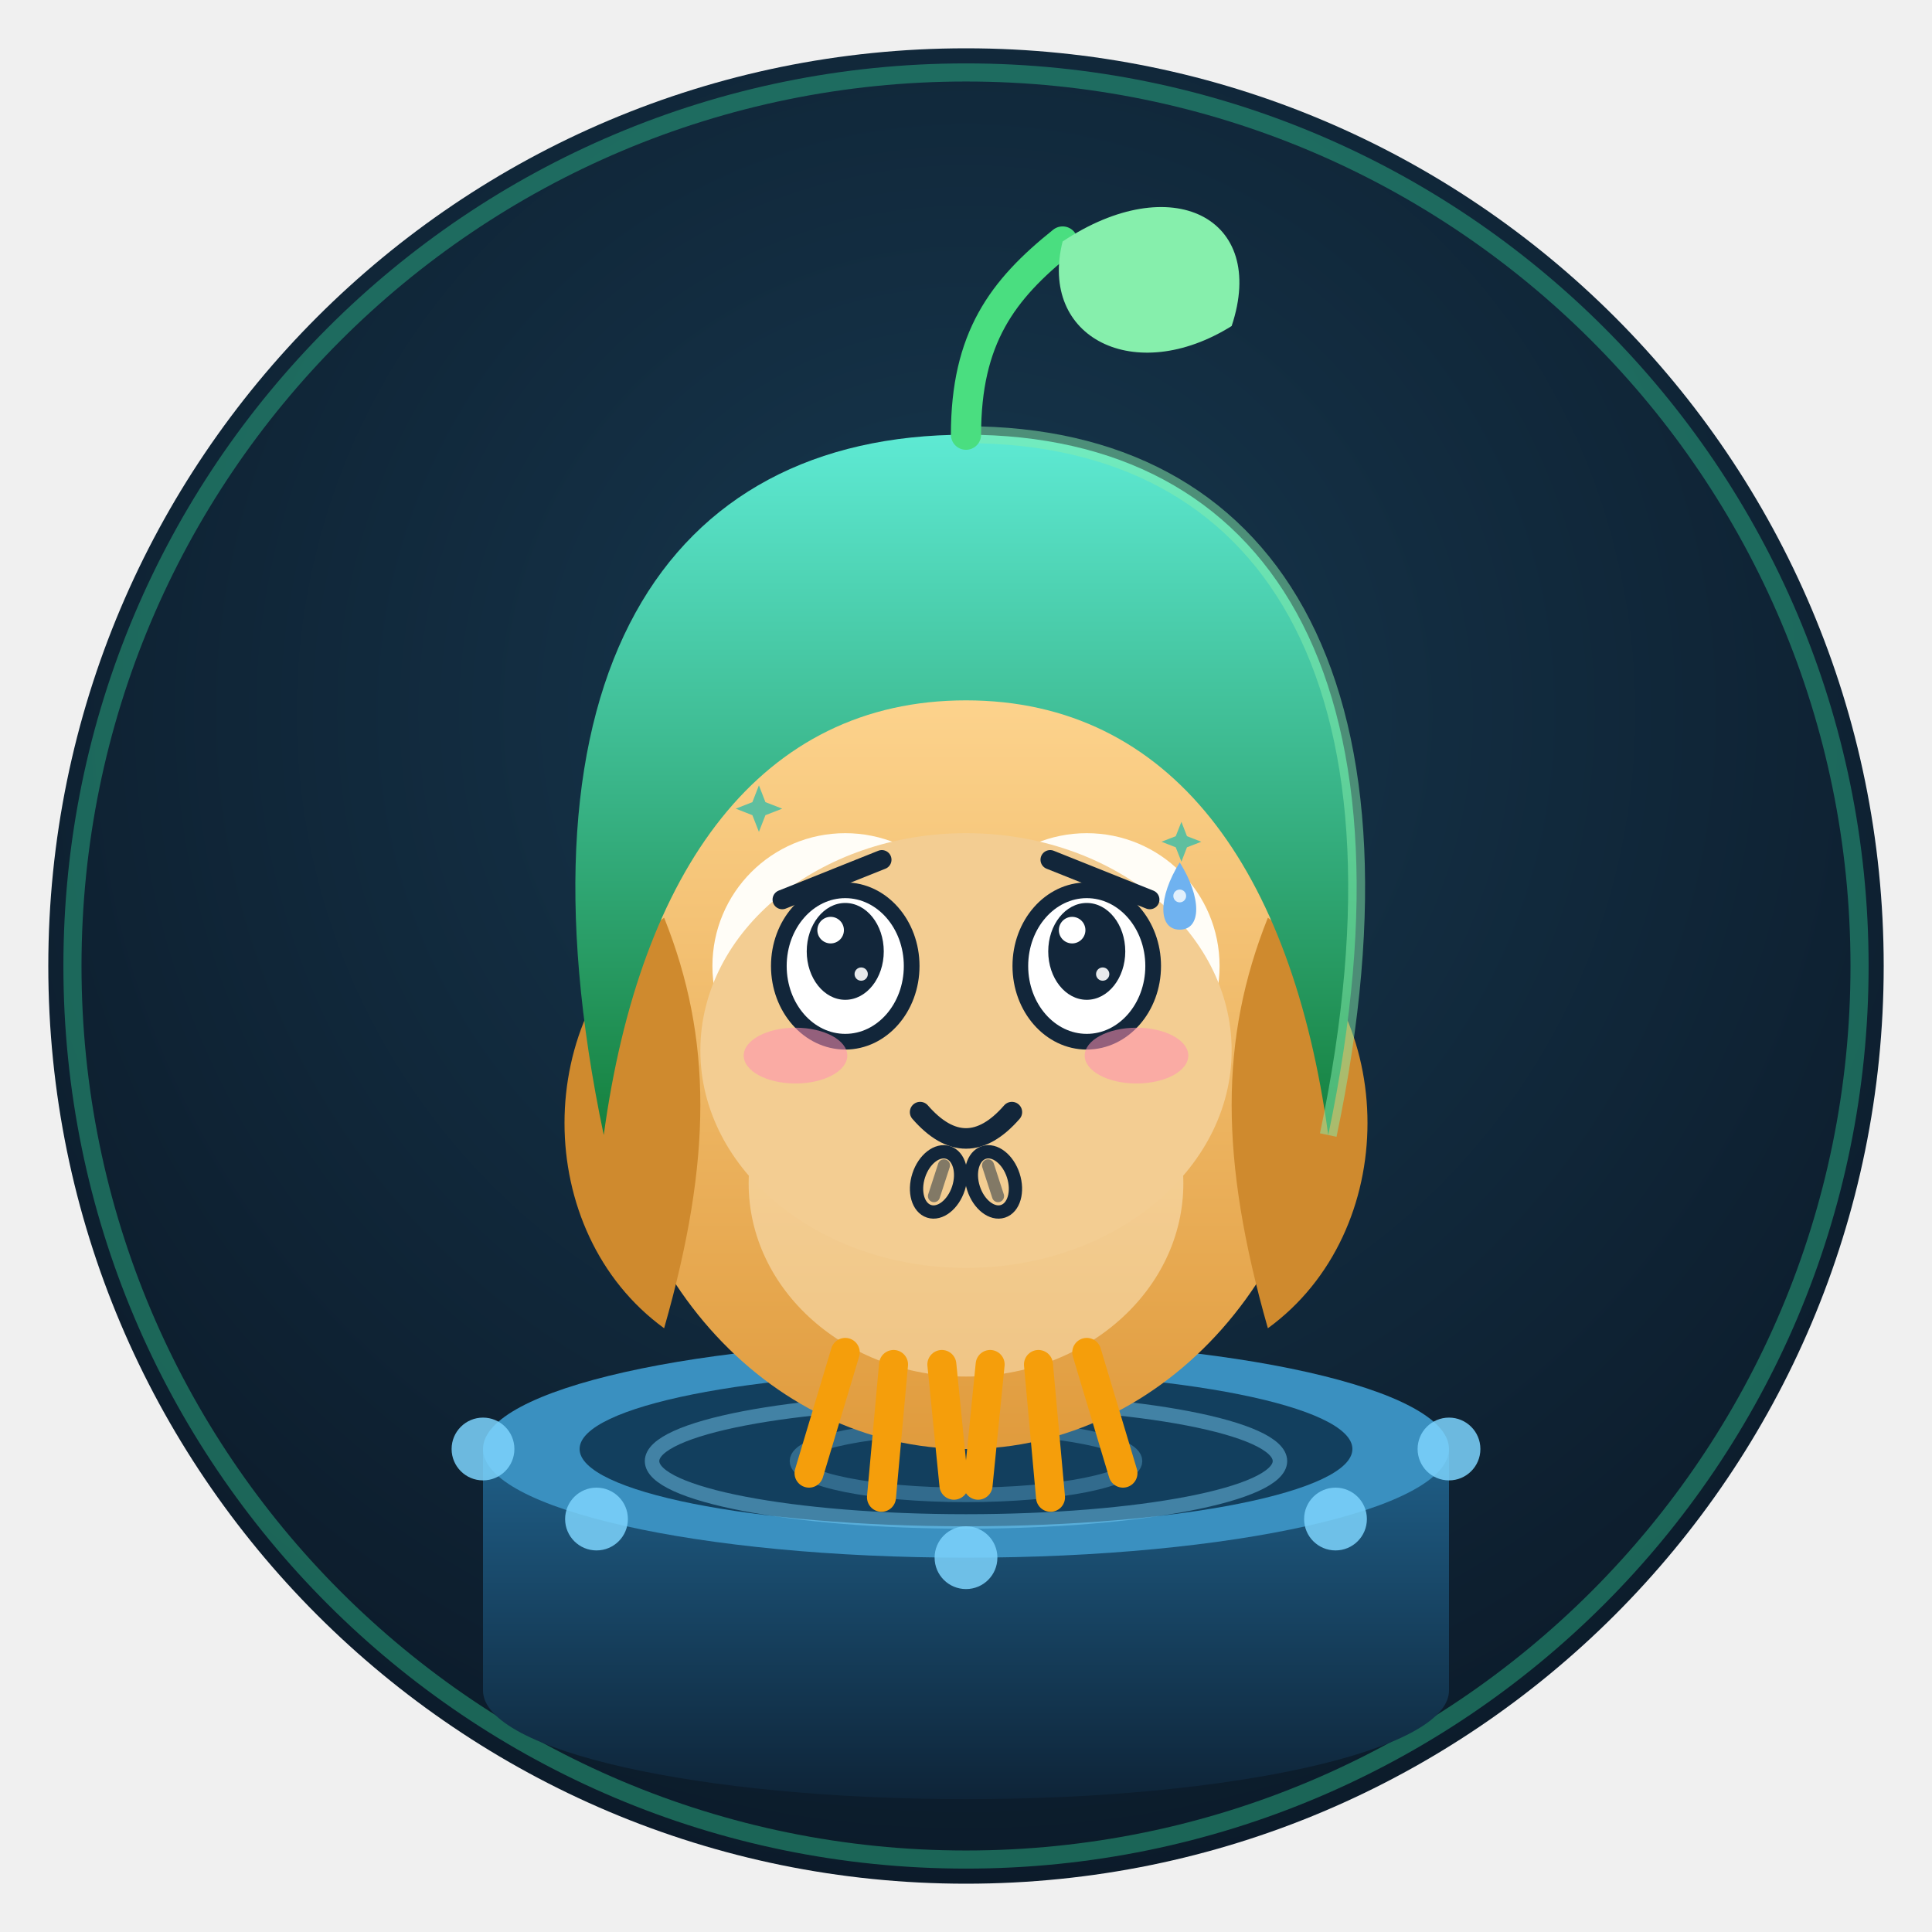
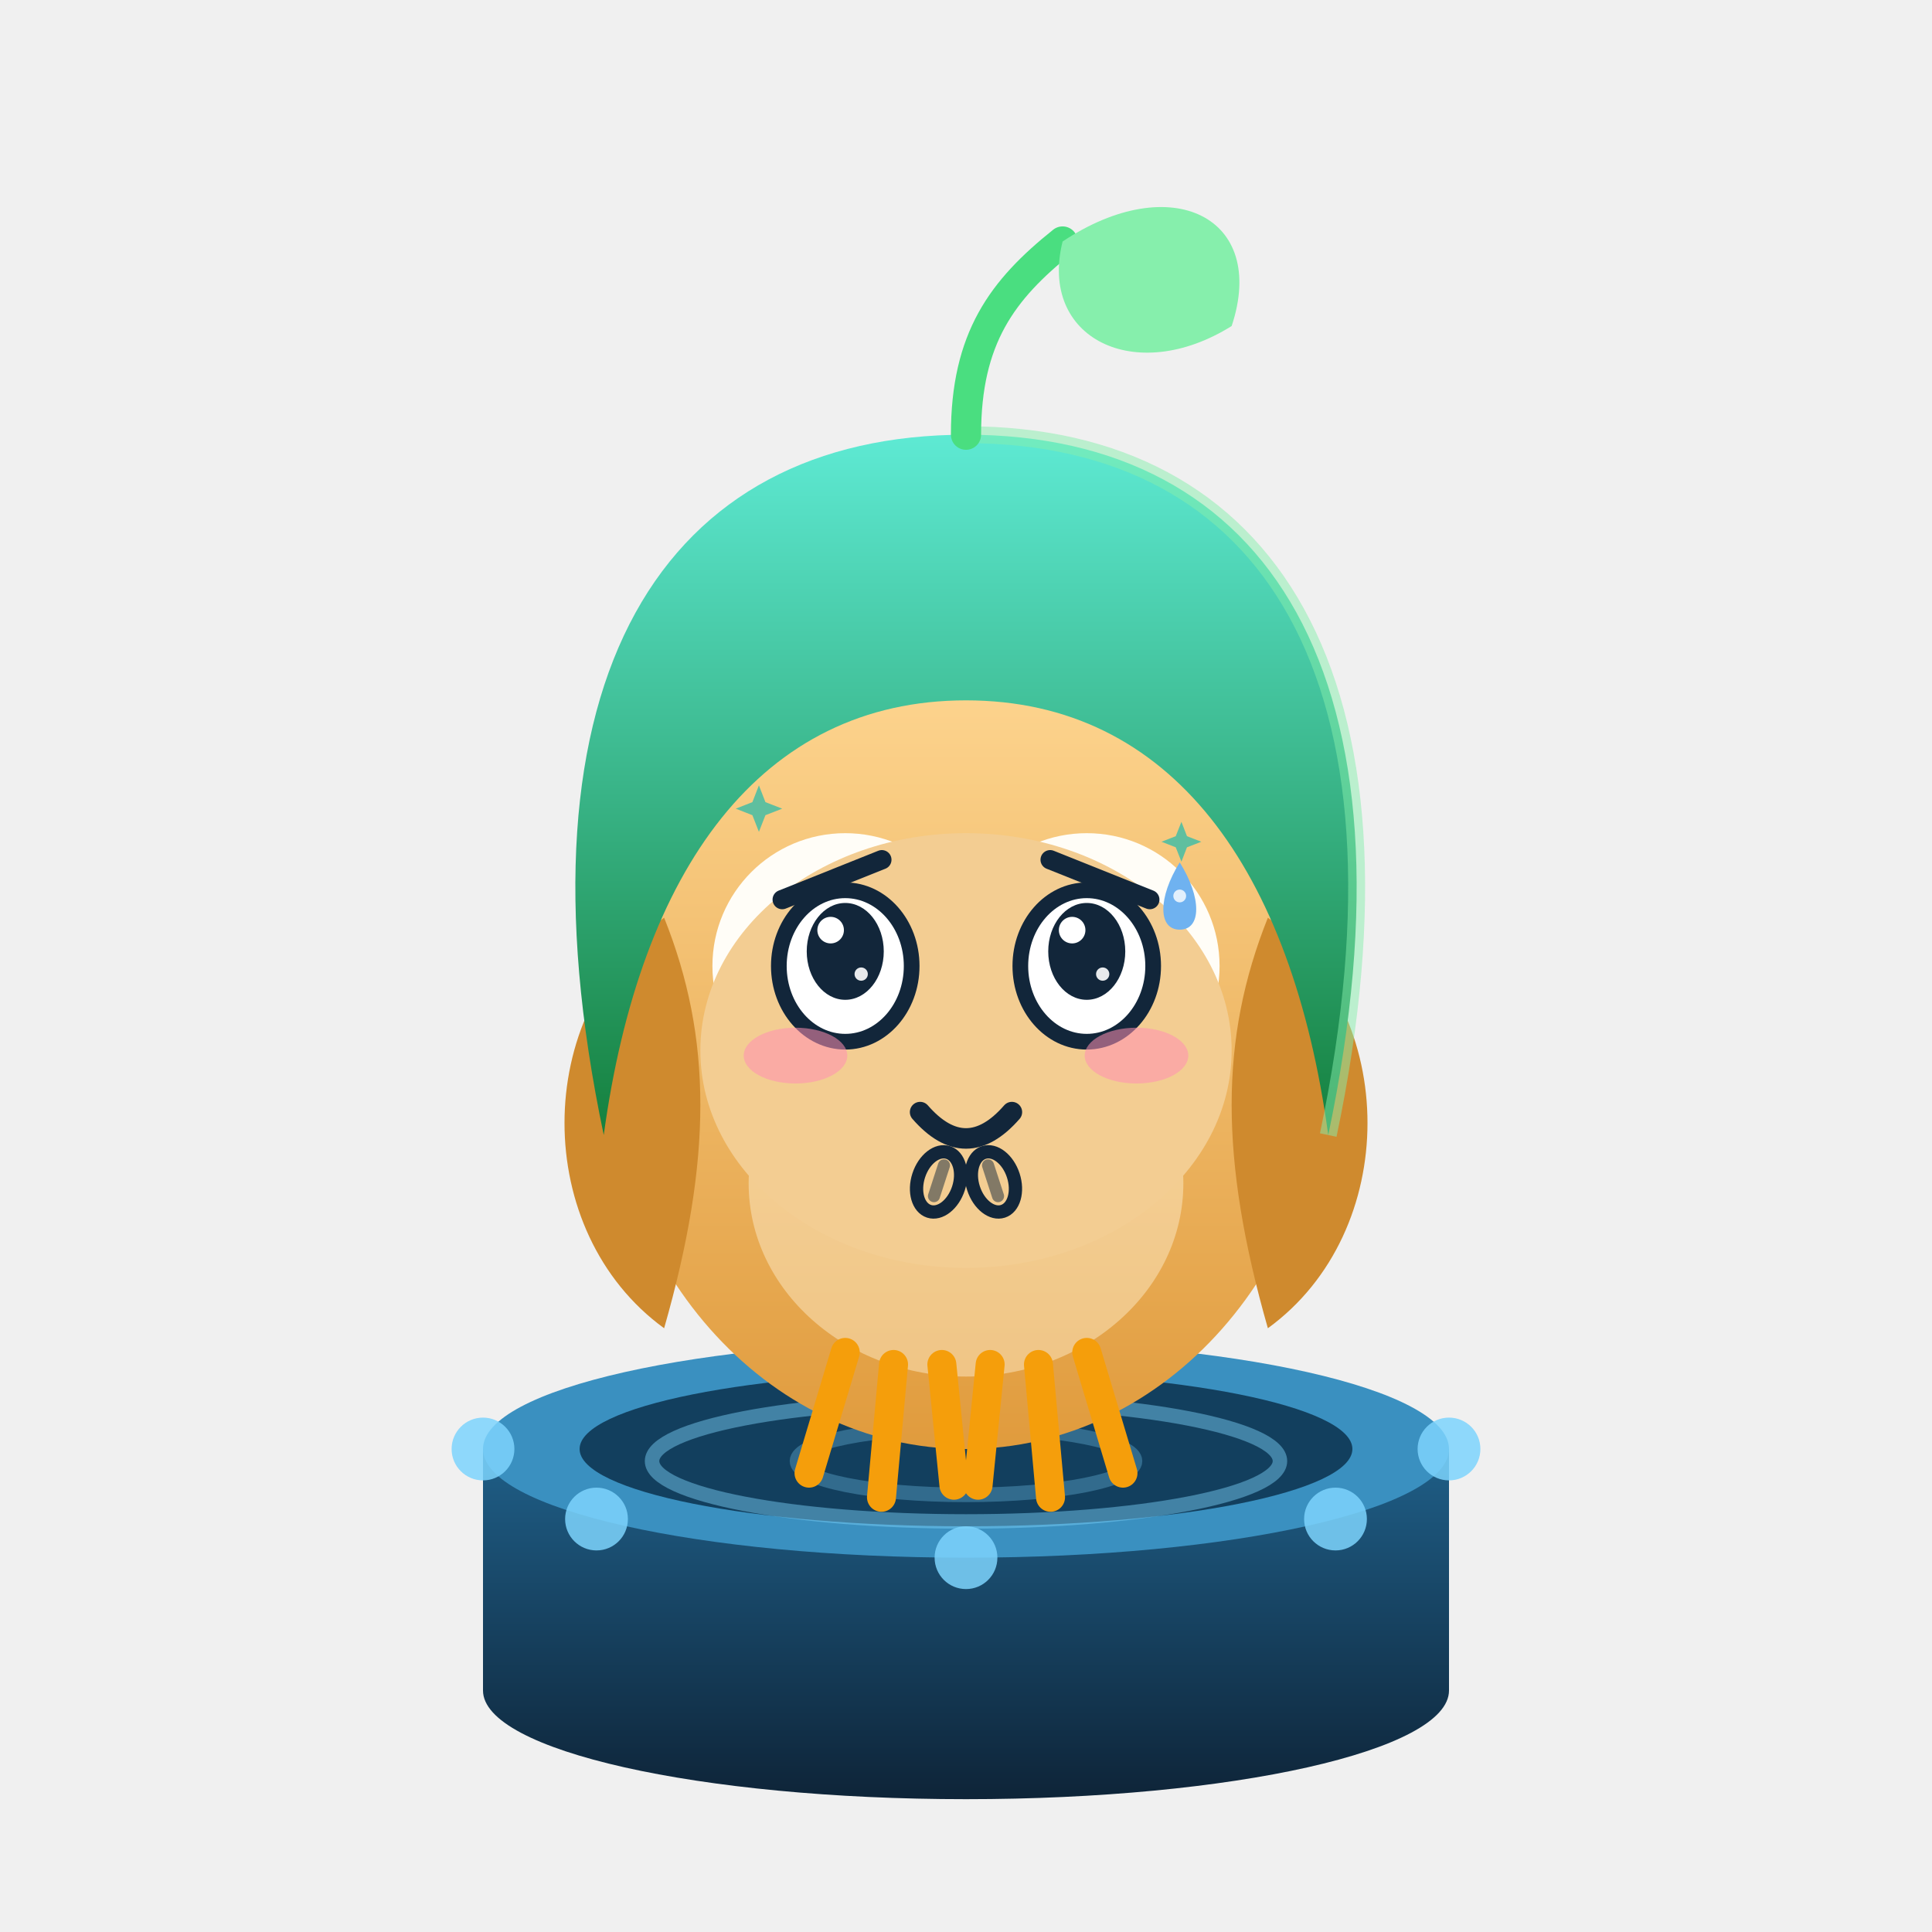
<svg xmlns="http://www.w3.org/2000/svg" viewBox="0 0 160 160" width="160" height="160" role="img" aria-label="小德 · 讨好 Pleasing">
  <style>
.ex-motion { animation: ex-nod 1.7s ease-in-out infinite; transform-box: fill-box; transform-origin: 50% 50%; }
.ex-anim-tear { animation: ex-tear 1.8s ease-in infinite; transform-box: fill-box; transform-origin: center; }
.ex-anim-sweat { animation: ex-tear 1.5s ease-in infinite; transform-box: fill-box; transform-origin: center; }
.ex-anim-heart { animation: ex-heart 2.2s ease-out infinite; transform-box: fill-box; transform-origin: center; }
.ex-anim-spark { animation: ex-spark 1.9s ease-in-out infinite; transform-box: fill-box; transform-origin: center; }
.ex-anim-rain { animation: ex-rain 1.4s linear infinite; transform-box: fill-box; transform-origin: center; }
.ex-anim-confetti { animation: ex-confetti 2.4s linear infinite; transform-box: fill-box; transform-origin: center; }
.ex-anim-pulse { animation: ex-pulse 1.6s ease-in-out infinite; transform-box: fill-box; transform-origin: center; }
.ex-anim-knock { animation: ex-knock 0.55s ease-in-out infinite; transform-box: fill-box; transform-origin: center; }
.ex-anim-knockline { animation: ex-knockline 0.55s ease-out infinite; transform-box: fill-box; transform-origin: center; }
.ex-anim-palm { animation: ex-palm 0.9s ease-in-out infinite; transform-box: fill-box; transform-origin: center; }
.ex-anim-steam { animation: ex-steam 1.8s ease-out infinite; transform-box: fill-box; transform-origin: center; }
.ex-anim-shock { animation: ex-shock 0.5s ease-in-out infinite; transform-box: fill-box; transform-origin: center; }
.ex-anim-please { animation: ex-please 1.4s ease-in-out infinite; transform-box: fill-box; transform-origin: center; }
.ex-anim-drift { animation: ex-drift 4.5s ease-in-out infinite; transform-box: fill-box; transform-origin: center; }
@keyframes ex-nod { 0%,100% { transform: translateY(0); } 50% { transform: translateY(1.76px); } }
@keyframes ex-tear { 0% { transform: translateY(0); opacity: 0; } 18% { opacity: 1; } 100% { transform: translateY(8px); opacity: 0; } }
@keyframes ex-heart { 0% { transform: translateY(0) scale(.65); opacity: 0; } 20% { opacity: 1; } 100% { transform: translateY(-10px) scale(1.15); opacity: 0; } }
@keyframes ex-spark { 0%,100% { transform: scale(.6) rotate(0deg); opacity: .3; } 50% { transform: scale(1.15) rotate(25deg); opacity: 1; } }
@keyframes ex-rain { 0% { transform: translateY(0); opacity: 0; } 20% { opacity: 1; } 100% { transform: translateY(8px); opacity: 0; } }
@keyframes ex-confetti { 0% { transform: translateY(-4px) rotate(0deg); opacity: 1; } 100% { transform: translateY(14px) rotate(200deg); opacity: 0; } }
@keyframes ex-pulse { 0%,100% { transform: scale(1); opacity: .35; } 50% { transform: scale(1.18); opacity: .7; } }
@keyframes ex-knock { 0%,100% { transform: translateX(3px); } 35% { transform: translateX(0); } }
@keyframes ex-knockline { 0%,100% { transform: scaleX(.6); opacity: .35; } 35% { transform: scaleX(1); opacity: 1; } }
@keyframes ex-palm { 0%,100% { transform: translateY(0) rotate(0deg); } 50% { transform: translateY(-1px) rotate(-4deg); } }
@keyframes ex-steam { 0% { transform: translateY(0); opacity: .7; } 100% { transform: translateY(-7px); opacity: 0; } }
@keyframes ex-shock { 0%,100% { transform: scaleX(.7); opacity: .4; } 50% { transform: scaleX(1.25); opacity: 1; } }
@keyframes ex-please { 0%,100% { transform: translateY(0); } 50% { transform: translateY(-1.5px); } }
@keyframes ex-drift { 0%,100% { transform: translateY(0); } 50% { transform: translateY(-1.5px); } }
@media (prefers-reduced-motion: reduce) {
  .ex-motion, [class*="ex-anim-"] { animation: none !important; }
}
</style>
  <g class="ex-motion ex-pleasing">
    <g class="ex-base">
      <defs>
-         <radialGradient id="drBadge" cx="50%" cy="36%" r="74%">
-           <stop offset="0" stop-color="#17384f" />
-           <stop offset="1" stop-color="#0a1725" />
-         </radialGradient>
        <linearGradient id="drOwl" x1="0" y1="0" x2="0" y2="1">
          <stop offset="0" stop-color="#ffd894" />
          <stop offset="1" stop-color="#e09b3d" />
        </linearGradient>
        <linearGradient id="drHood" x1="0" y1="0" x2="0" y2="1">
          <stop offset="0" stop-color="#5eead4" />
          <stop offset="1" stop-color="#15803d" />
        </linearGradient>
        <linearGradient id="drPool" x1="0" y1="0" x2="0" y2="1">
          <stop offset="0" stop-color="#1f5f88" />
          <stop offset="1" stop-color="#0e2438" />
        </linearGradient>
      </defs>
-       <circle cx="80" cy="80" r="76" fill="url(#drBadge)" />
-       <circle cx="80" cy="80" r="74" fill="none" stroke="#34d399" stroke-opacity=".4" stroke-width="1.5" />
      <path d="M40 120 L40 140 A40 9 0 0 0 120 140 L120 120 Z" fill="url(#drPool)" />
      <ellipse cx="80" cy="120" rx="40" ry="9" fill="#3a90c0" />
      <ellipse cx="80" cy="120" rx="32" ry="6.4" fill="#123f5e" />
      <ellipse cx="80" cy="121" rx="26" ry="5" fill="none" stroke="#7dd3fc" stroke-opacity=".45" stroke-width="1.2" />
      <ellipse cx="80" cy="121" rx="14" ry="2.8" fill="none" stroke="#7dd3fc" stroke-opacity=".3" stroke-width="1.2" />
      <g fill="#7dd3fc" fill-opacity=".85">
        <circle cx="120" cy="120" r="2.6" />
        <circle cx="110.6" cy="125.8" r="2.6" />
        <circle cx="80" cy="129" r="2.6" />
        <circle cx="49.4" cy="125.8" r="2.6" />
        <circle cx="40" cy="120" r="2.6" />
      </g>
      <ellipse cx="80" cy="86" rx="30" ry="34" fill="url(#drOwl)" />
      <ellipse cx="80" cy="98" rx="18" ry="16" fill="#fff3d6" fill-opacity=".45" />
      <path d="M55 76 C 44 84 44 102 55 110 C 59 96 59 86 55 76 Z" fill="#cf8a2e" />
      <path d="M105 76 C 116 84 116 102 105 110 C 101 96 101 86 105 76 Z" fill="#cf8a2e" />
      <g stroke="#f59e0b" stroke-width="2.4" stroke-linecap="round" fill="none">
        <path d="M70 112 L67 122" />
        <path d="M74 113 L73 124" />
        <path d="M78 113 L79 123" />
        <path d="M82 113 L81 123" />
        <path d="M86 113 L87 124" />
        <path d="M90 112 L93 122" />
      </g>
      <circle cx="70" cy="80" r="11" fill="#fffdf7" />
      <circle cx="90" cy="80" r="11" fill="#fffdf7" />
      <circle cx="70" cy="80" r="5.5" fill="#12263a" />
      <circle cx="90" cy="80" r="5.5" fill="#12263a" />
      <circle cx="72" cy="77.5" r="2" fill="#ffffff" />
      <circle cx="92" cy="77.5" r="2" fill="#ffffff" />
      <path d="M80 84 L75 94 L85 94 Z" fill="#f59e0b" />
      <path d="M80 36 C 105 36 118 56 110 94 C 107 72 97 58 80 58 C 63 58 53 72 50 94 C 42 56 55 36 80 36 Z" fill="url(#drHood)" />
      <path d="M80 36 C 105 36 118 56 110 94" fill="none" stroke="#86efac" stroke-opacity=".5" stroke-width="1.4" />
      <path d="M80 36 C 80 28 83 24 88 20" stroke="#4ade80" stroke-width="2.5" fill="none" stroke-linecap="round" />
      <path d="M88 20 C 97 14 105 18 102 27 C 94 32 86 28 88 20 Z" fill="#86efac" />
    </g>
    <g class="ex-face">
      <ellipse cx="80" cy="87" rx="22" ry="18" fill="#F3CD92" />
      <path d="M 64.78,74.5 L 73.03,71.2" stroke="#12263A" stroke-width="1.6" stroke-linecap="round" />
      <path d="M 95.22,74.5 L 86.97,71.2" stroke="#12263A" stroke-width="1.6" stroke-linecap="round" />
      <ellipse cx="70" cy="80" rx="5.5" ry="6.27" fill="#FFFFFF" stroke="#12263A" stroke-width="1.3" />
      <ellipse cx="70" cy="78.79" rx="3.19" ry="4.01" fill="#12263A" />
      <circle cx="68.79" cy="77.03" r="1.1" fill="#FFFFFF" />
      <circle cx="71.32" cy="80.67" r="0.55" fill="#FFFFFF" opacity=".9" />
      <ellipse cx="90" cy="80" rx="5.5" ry="6.27" fill="#FFFFFF" stroke="#12263A" stroke-width="1.3" />
      <ellipse cx="90" cy="78.79" rx="3.19" ry="4.01" fill="#12263A" />
      <circle cx="88.79" cy="77.03" r="1.1" fill="#FFFFFF" />
      <circle cx="91.32" cy="80.67" r="0.55" fill="#FFFFFF" opacity=".9" />
      <path d="M 76.2,92.1 Q 80,96.46 83.8,92.1" fill="none" stroke="#12263A" stroke-width="1.7" stroke-linecap="round" />
      <ellipse cx="65.88" cy="87.42" rx="4.29" ry="2.31" fill="#FF8FB3" opacity="0.55" />
      <ellipse cx="94.12" cy="87.42" rx="4.29" ry="2.31" fill="#FF8FB3" opacity="0.55" />
      <g transform="translate(0 0)">
        <path class="ex-anim-sweat" style="animation-delay:0.2s" d="M 97.7,71.42 C 99.52,74.32 99.52,76.99 97.7,76.99 C 95.89,76.99 95.89,74.32 97.7,71.42 Z" fill="#6FB2F0" />
        <circle cx="97.7" cy="74.2" r="0.53" fill="#FFFFFF" opacity=".8" />
      </g>
      <path class="ex-anim-spark" style="animation-delay:0.3s" d="M 62.85,65.04 L 63.39,66.43 L 64.78,66.97 L 63.39,67.51 L 62.85,68.89 L 62.31,67.51 L 60.93,66.97 L 62.31,66.43 Z" fill="#5FBF9F" />
      <path class="ex-anim-spark" style="animation-delay:0.8s" d="M 97.84,68.06 L 98.3,69.25 L 99.49,69.71 L 98.3,70.17 L 97.84,71.36 L 97.37,70.17 L 96.19,69.71 L 97.37,69.25 Z" fill="#5FBF9F" />
      <g transform="translate(77.73 97.88) rotate(18)">
        <g class="ex-anim-please">
          <ellipse rx="1.73" ry="2.56" fill="#F3CD92" stroke="#12263A" stroke-width="1.1" />
          <path d="M 0,-1.44 L 0,1.24" stroke="#12263A" stroke-width="1" stroke-linecap="round" opacity=".5" />
        </g>
      </g>
      <g transform="translate(82.27 97.88) rotate(-18)">
        <g class="ex-anim-please">
          <ellipse rx="1.73" ry="2.56" fill="#F3CD92" stroke="#12263A" stroke-width="1.1" />
          <path d="M 0,-1.44 L 0,1.24" stroke="#12263A" stroke-width="1" stroke-linecap="round" opacity=".5" />
        </g>
      </g>
    </g>
  </g>
</svg>
